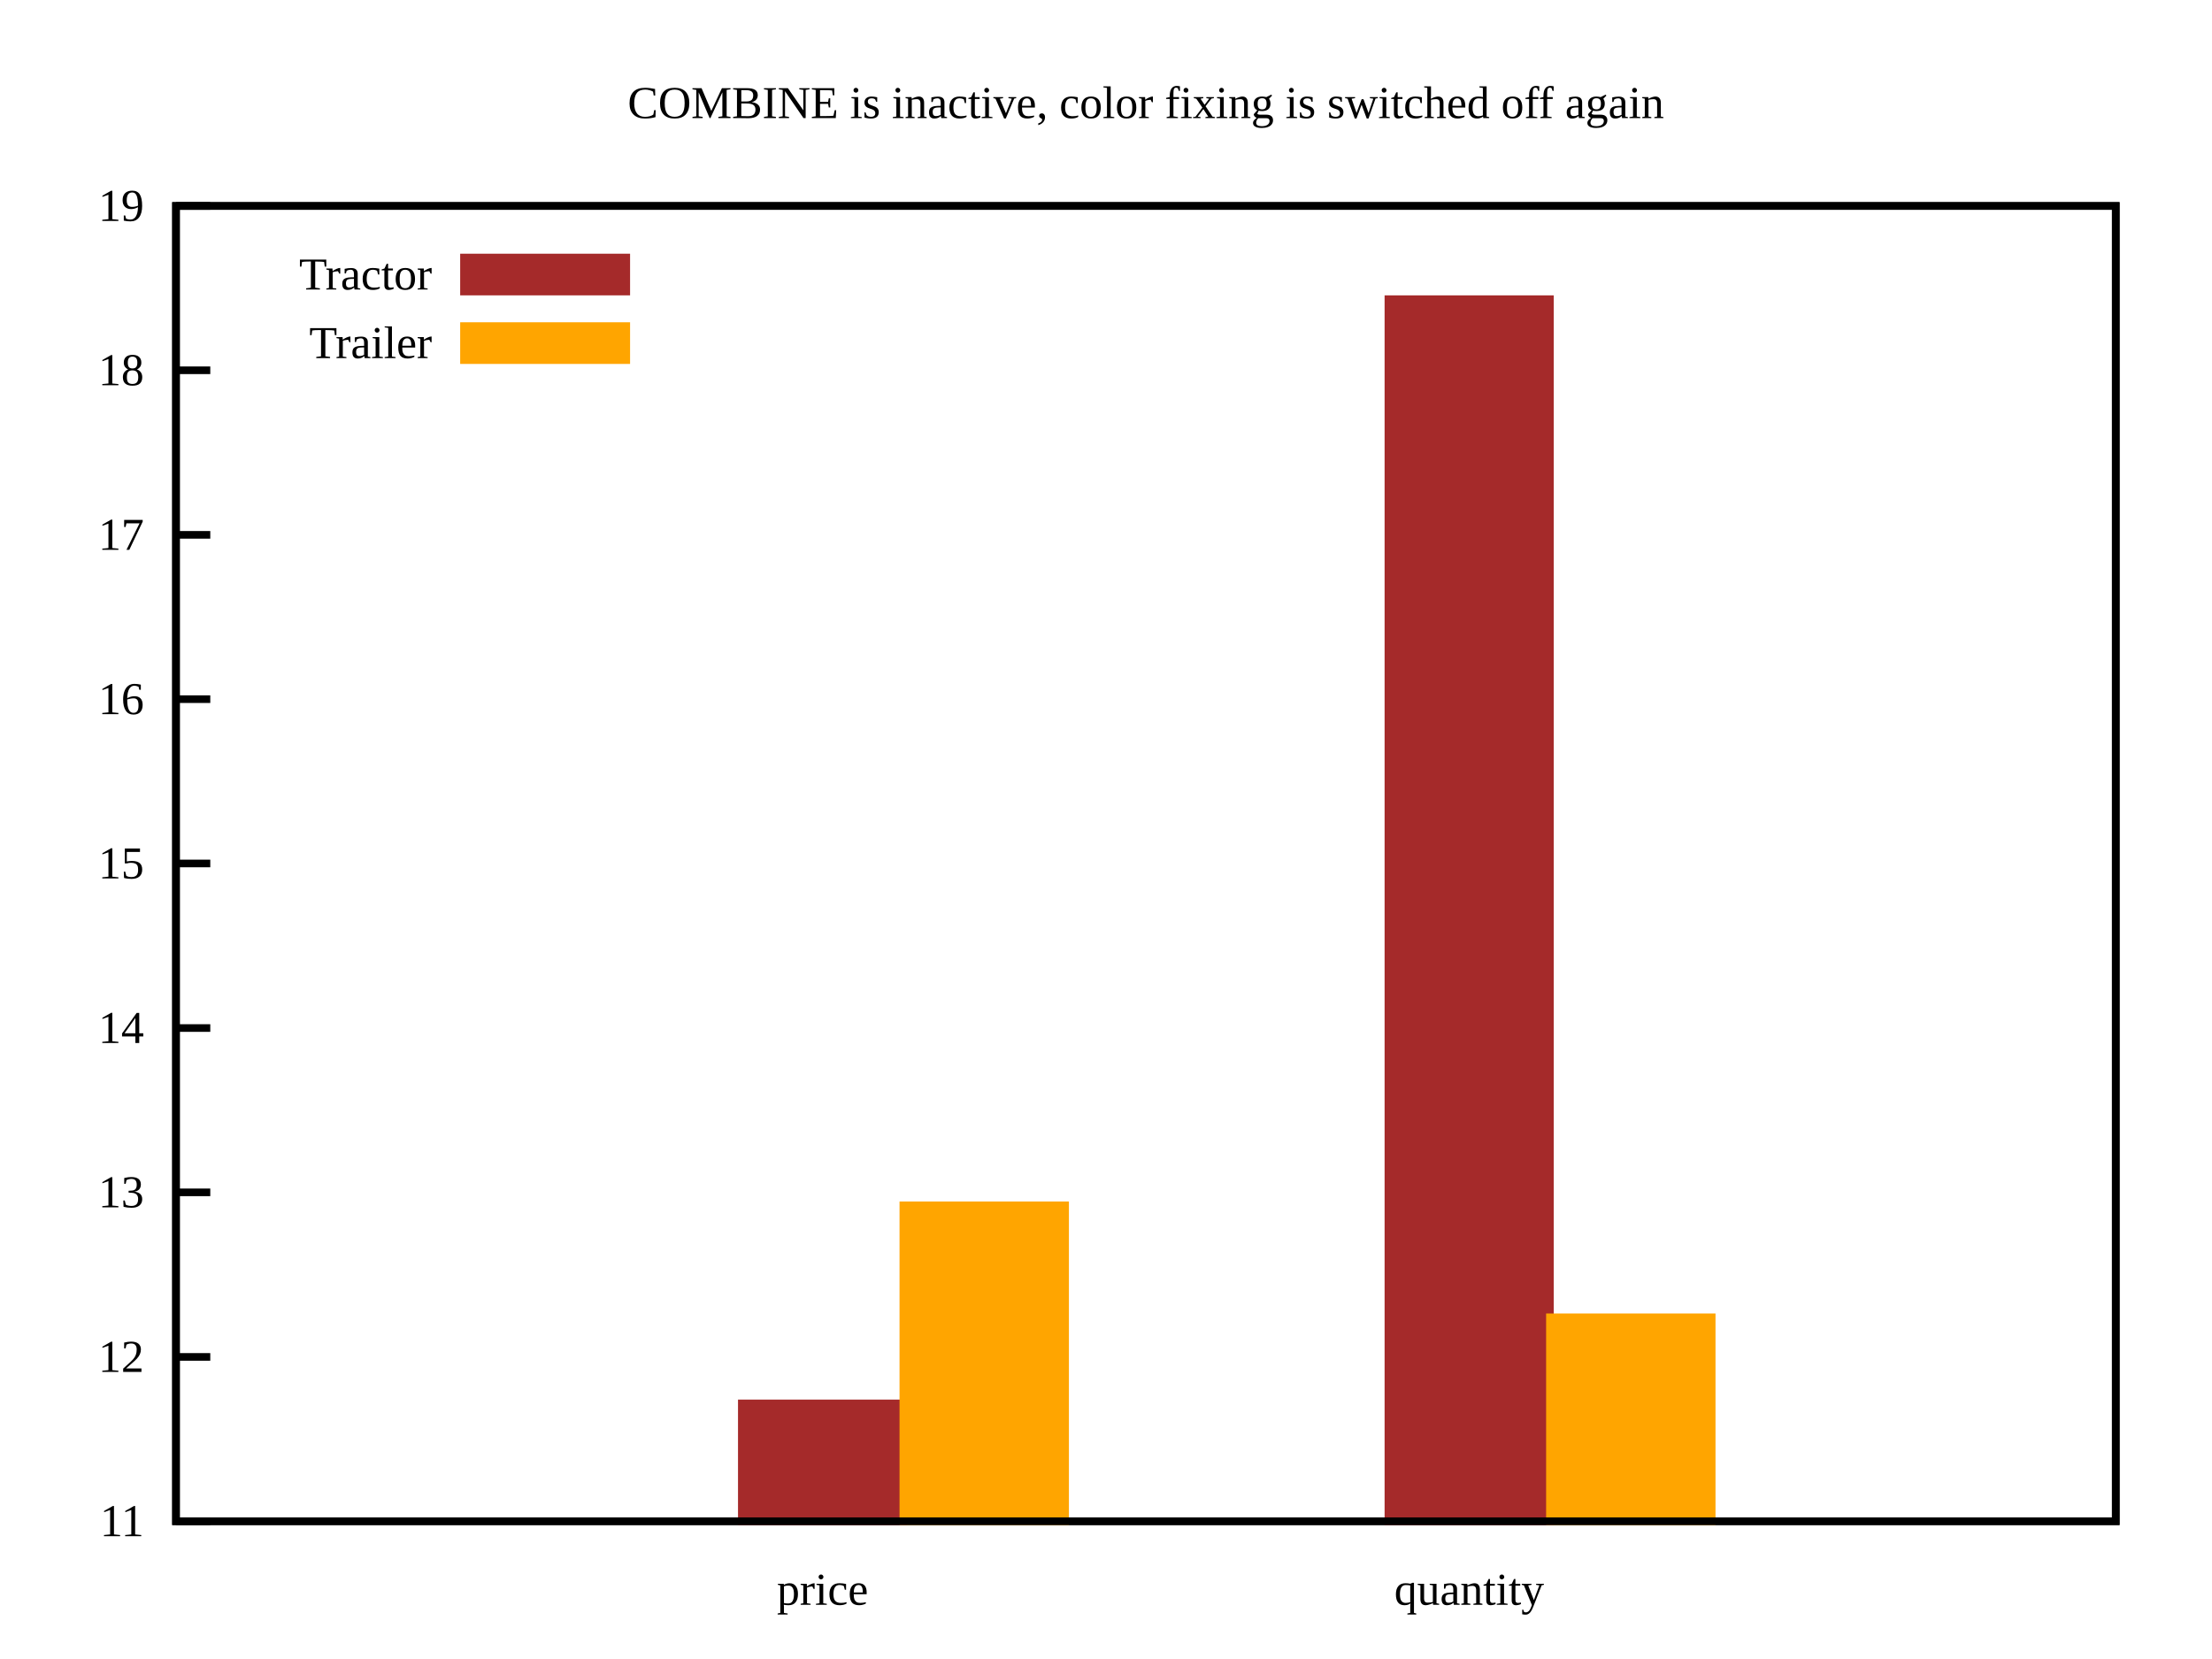
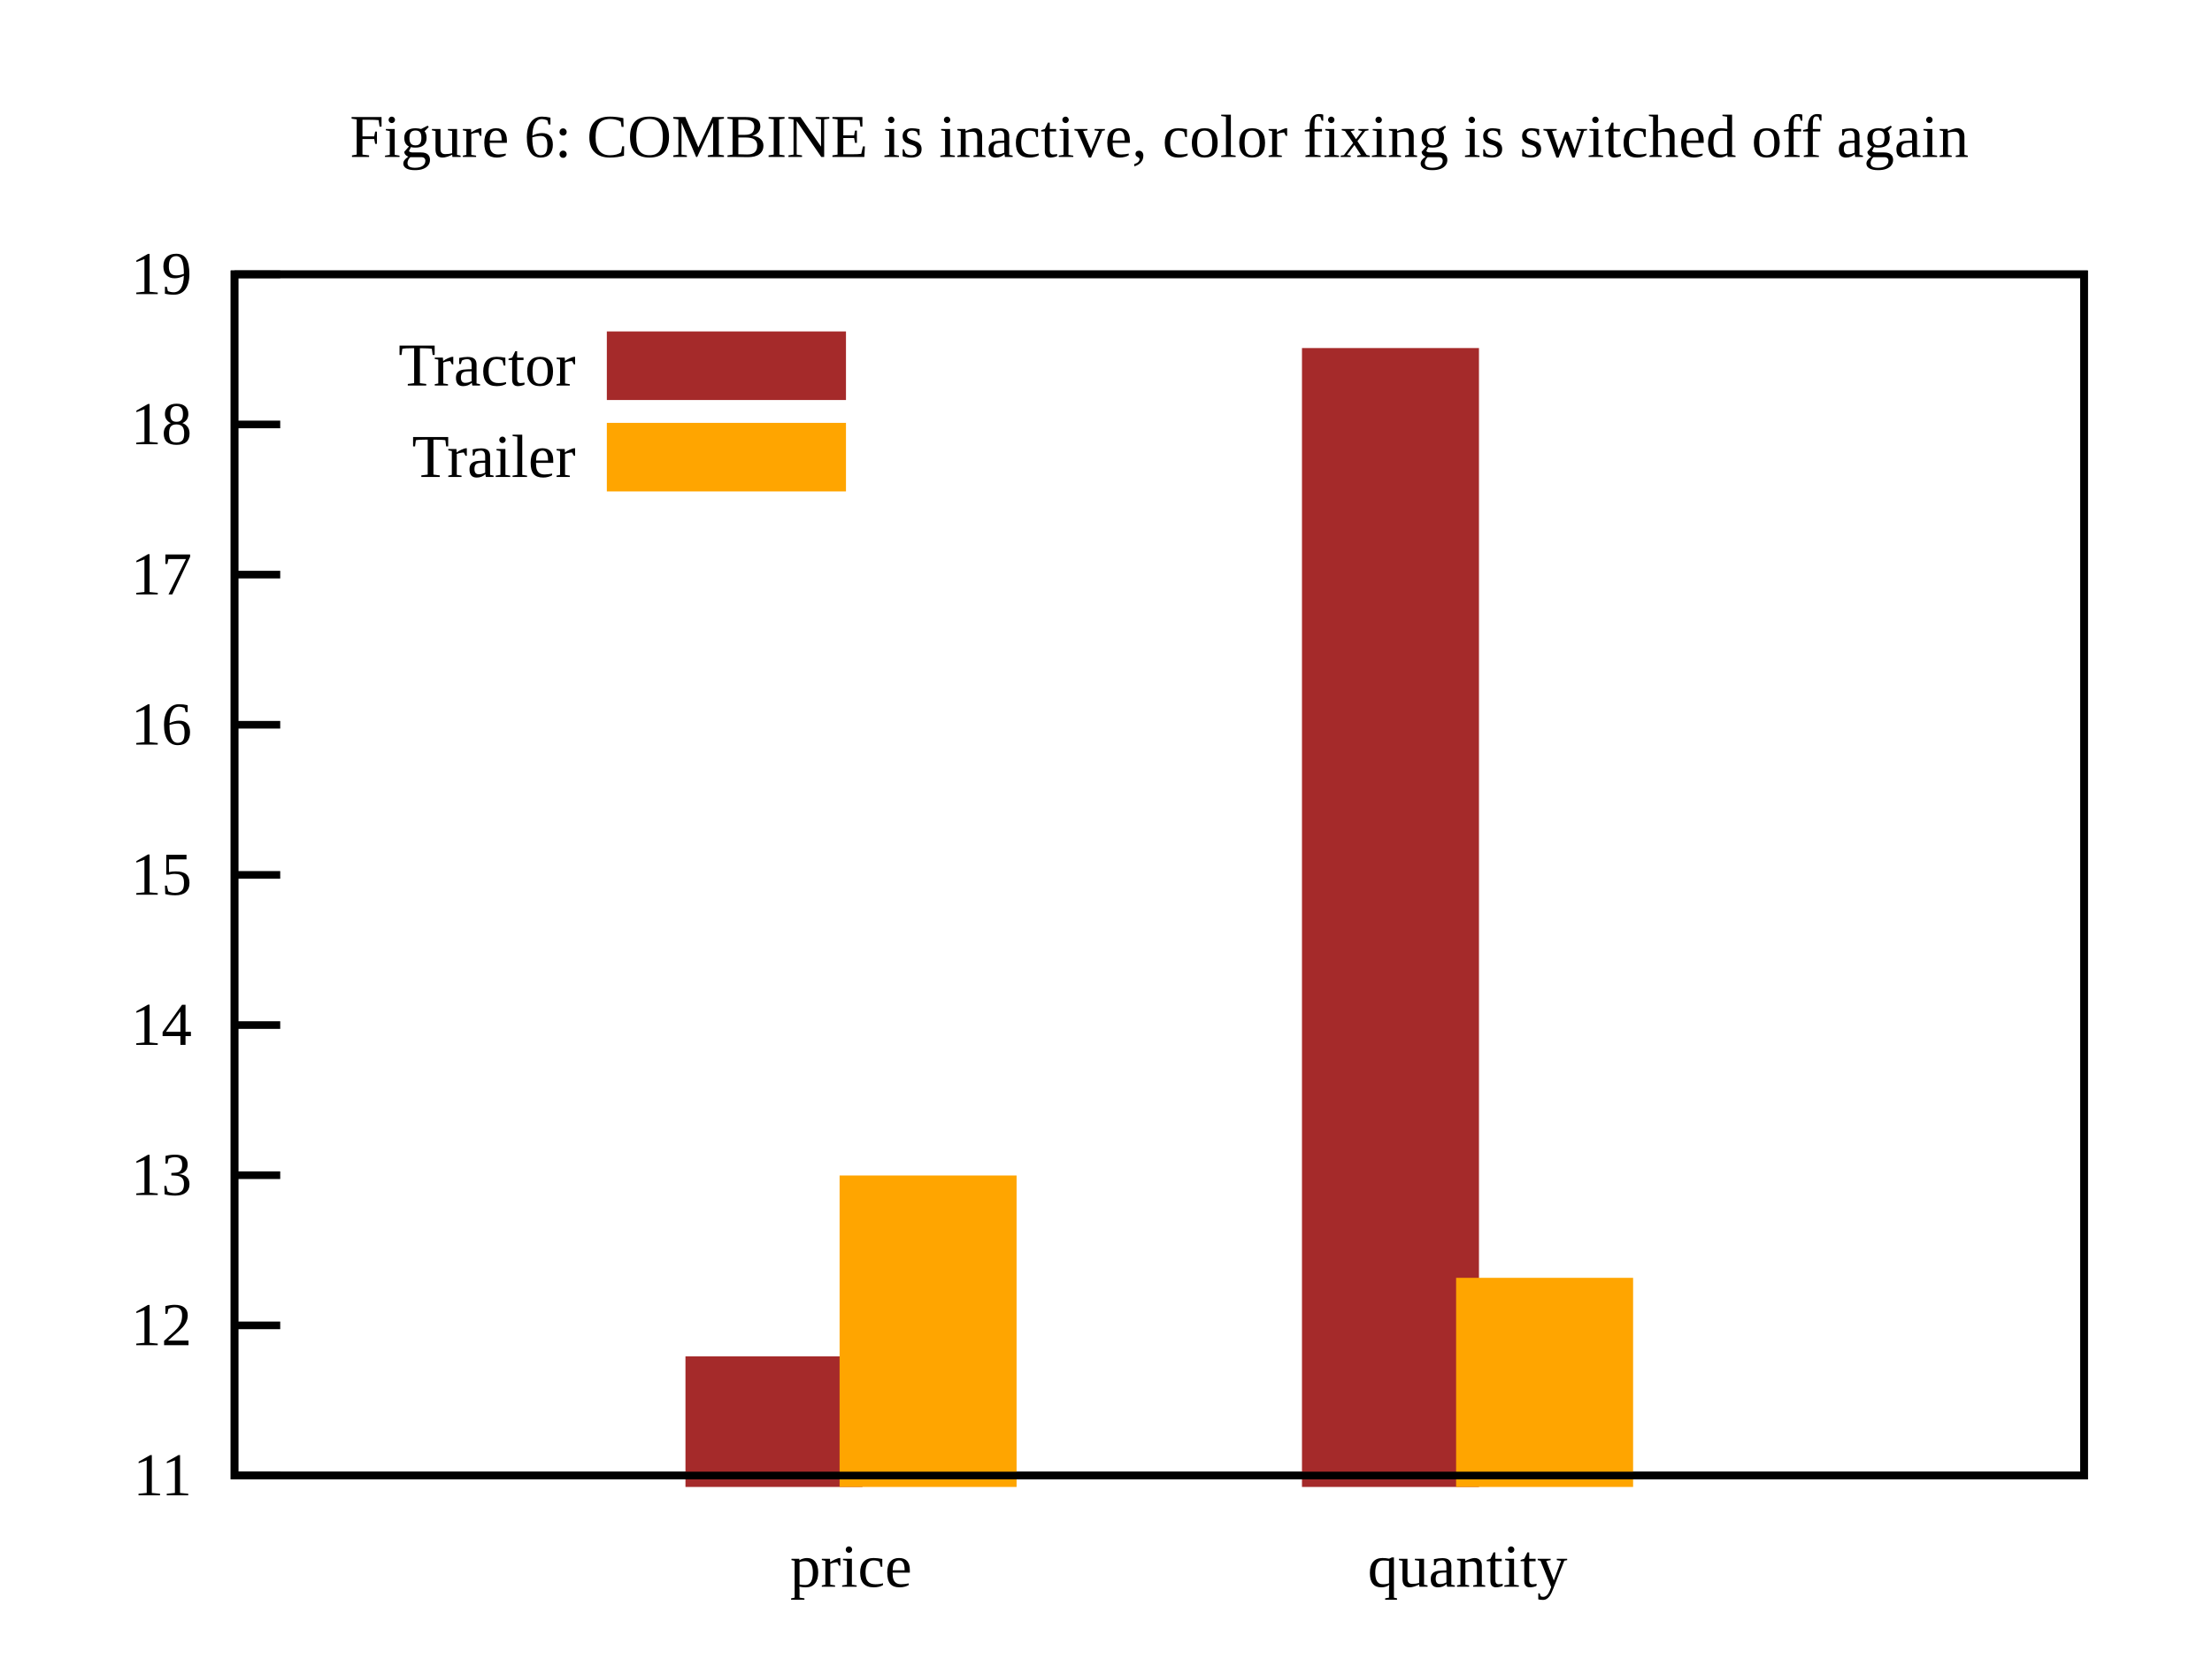
<svg xmlns="http://www.w3.org/2000/svg" xmlns:xlink="http://www.w3.org/1999/xlink" width="871" height="653" viewBox="0 0 871 653">
  <g id="gnuplot_canvas">
    <rect x="0" y="0" width="871" height="653" fill="none" />
    <defs>
-       <circle id="gpDot" r="0.5" stroke-width="0.5" />
-       <path id="gpPt0" stroke-width="0.148" stroke="currentColor" d="M-1,0 h2 M0,-1 v2" />
-       <path id="gpPt1" stroke-width="0.148" stroke="currentColor" d="M-1,-1 L1,1 M1,-1 L-1,1" />
-       <path id="gpPt2" stroke-width="0.148" stroke="currentColor" d="M-1,0 L1,0 M0,-1 L0,1 M-1,-1 L1,1 M-1,1 L1,-1" />
-       <rect id="gpPt3" stroke-width="0.148" stroke="currentColor" x="-1" y="-1" width="2" height="2" />
-       <rect id="gpPt4" stroke-width="0.148" stroke="currentColor" fill="currentColor" x="-1" y="-1" width="2" height="2" />
-       <circle id="gpPt5" stroke-width="0.148" stroke="currentColor" cx="0" cy="0" r="1" />
+       <circle id="gpDot" r="0.5" stroke-width="0.5" stroke="currentColor" />
+       <path id="gpPt0" stroke-width="0.111" stroke="currentColor" d="M-1,0 h2 M0,-1 v2" />
+       <path id="gpPt1" stroke-width="0.111" stroke="currentColor" d="M-1,-1 L1,1 M1,-1 L-1,1" />
+       <path id="gpPt2" stroke-width="0.111" stroke="currentColor" d="M-1,0 L1,0 M0,-1 L0,1 M-1,-1 L1,1 M-1,1 L1,-1" />
+       <rect id="gpPt3" stroke-width="0.111" stroke="currentColor" x="-1" y="-1" width="2" height="2" />
+       <rect id="gpPt4" stroke-width="0.111" stroke="currentColor" fill="currentColor" x="-1" y="-1" width="2" height="2" />
+       <circle id="gpPt5" stroke-width="0.111" stroke="currentColor" cx="0" cy="0" r="1" />
      <use xlink:href="#gpPt5" id="gpPt6" fill="currentColor" stroke="none" />
-       <path id="gpPt7" stroke-width="0.148" stroke="currentColor" d="M0,-1.33 L-1.33,0.67 L1.33,0.67 z" />
+       <path id="gpPt7" stroke-width="0.111" stroke="currentColor" d="M0,-1.33 L-1.33,0.67 L1.33,0.67 z" />
      <use xlink:href="#gpPt7" id="gpPt8" fill="currentColor" stroke="none" />
      <use xlink:href="#gpPt7" id="gpPt9" stroke="currentColor" transform="rotate(180)" />
      <use xlink:href="#gpPt9" id="gpPt10" fill="currentColor" stroke="none" />
      <use xlink:href="#gpPt3" id="gpPt11" stroke="currentColor" transform="rotate(45)" />
      <use xlink:href="#gpPt11" id="gpPt12" fill="currentColor" stroke="none" />
-       <path id="gpPt13" stroke-width="0.148" stroke="currentColor" d="M0,1.330 L1.265,0.411 L0.782,-1.067 L-0.782,-1.076 L-1.265,0.411 z" />
+       <path id="gpPt13" stroke-width="0.111" stroke="currentColor" d="M0,1.330 L1.265,0.411 L0.782,-1.067 L-0.782,-1.076 L-1.265,0.411 z" />
      <use xlink:href="#gpPt13" id="gpPt14" fill="currentColor" stroke="none" />
      <filter id="textbox" filterUnits="objectBoundingBox" x="0" y="0" height="1" width="1">
        <feFlood flood-color="white" flood-opacity="1" result="bgnd" />
        <feComposite in="SourceGraphic" in2="bgnd" operator="atop" />
      </filter>
      <filter id="greybox" filterUnits="objectBoundingBox" x="0" y="0" height="1" width="1">
        <feFlood flood-color="lightgrey" flood-opacity="1" result="grey" />
        <feComposite in="SourceGraphic" in2="grey" operator="atop" />
      </filter>
    </defs>
    <g fill="none" color="white" stroke="currentColor" stroke-width="3.00" stroke-linecap="butt" stroke-linejoin="miter">
</g>
    <g fill="none" color="black" stroke="currentColor" stroke-width="3.00" stroke-linecap="butt" stroke-linejoin="miter">
-       <path stroke="black" d="M69.3,599.0 L82.8,599.0  " />
-       <g transform="translate(56.7,604.9)" stroke="none" fill="black" font-family="Times New Roman" font-size="18.00" text-anchor="end">
+       <path stroke="black" d="M92.34,581.00 L110.34,581.00  " />
+       <g transform="translate(75.55,588.80)" stroke="none" fill="black" font-family="Times New Roman" font-size="24.00" text-anchor="end">
        <text>
          <tspan font-family="Times New Roman"> 11</tspan>
        </text>
      </g>
    </g>
    <g fill="none" color="black" stroke="currentColor" stroke-width="3.00" stroke-linecap="butt" stroke-linejoin="miter">
-       <path stroke="black" d="M69.3,534.3 L82.8,534.3  " />
-       <g transform="translate(56.7,540.2)" stroke="none" fill="black" font-family="Times New Roman" font-size="18.00" text-anchor="end">
+       <path stroke="black" d="M92.34,521.88 L110.34,521.88  " />
+       <g transform="translate(75.55,529.68)" stroke="none" fill="black" font-family="Times New Roman" font-size="24.00" text-anchor="end">
        <text>
          <tspan font-family="Times New Roman"> 12</tspan>
        </text>
      </g>
    </g>
    <g fill="none" color="black" stroke="currentColor" stroke-width="3.00" stroke-linecap="butt" stroke-linejoin="miter">
-       <path stroke="black" d="M69.3,469.5 L82.8,469.5  " />
-       <g transform="translate(56.7,475.4)" stroke="none" fill="black" font-family="Times New Roman" font-size="18.00" text-anchor="end">
+       <path stroke="black" d="M92.34,462.75 L110.34,462.75  " />
+       <g transform="translate(75.55,470.55)" stroke="none" fill="black" font-family="Times New Roman" font-size="24.00" text-anchor="end">
        <text>
          <tspan font-family="Times New Roman"> 13</tspan>
        </text>
      </g>
    </g>
    <g fill="none" color="black" stroke="currentColor" stroke-width="3.00" stroke-linecap="butt" stroke-linejoin="miter">
-       <path stroke="black" d="M69.3,404.8 L82.8,404.8  " />
-       <g transform="translate(56.7,410.7)" stroke="none" fill="black" font-family="Times New Roman" font-size="18.00" text-anchor="end">
+       <path stroke="black" d="M92.34,403.63 L110.34,403.63  " />
+       <g transform="translate(75.55,411.43)" stroke="none" fill="black" font-family="Times New Roman" font-size="24.00" text-anchor="end">
        <text>
          <tspan font-family="Times New Roman"> 14</tspan>
        </text>
      </g>
    </g>
    <g fill="none" color="black" stroke="currentColor" stroke-width="3.00" stroke-linecap="butt" stroke-linejoin="miter">
-       <path stroke="black" d="M69.3,340.0 L82.8,340.0  " />
-       <g transform="translate(56.7,345.9)" stroke="none" fill="black" font-family="Times New Roman" font-size="18.00" text-anchor="end">
+       <path stroke="black" d="M92.34,344.50 L110.34,344.50  " />
+       <g transform="translate(75.55,352.30)" stroke="none" fill="black" font-family="Times New Roman" font-size="24.00" text-anchor="end">
        <text>
          <tspan font-family="Times New Roman"> 15</tspan>
        </text>
      </g>
    </g>
    <g fill="none" color="black" stroke="currentColor" stroke-width="3.00" stroke-linecap="butt" stroke-linejoin="miter">
-       <path stroke="black" d="M69.3,275.3 L82.8,275.3  " />
-       <g transform="translate(56.7,281.2)" stroke="none" fill="black" font-family="Times New Roman" font-size="18.00" text-anchor="end">
+       <path stroke="black" d="M92.34,285.38 L110.34,285.38  " />
+       <g transform="translate(75.55,293.18)" stroke="none" fill="black" font-family="Times New Roman" font-size="24.00" text-anchor="end">
        <text>
          <tspan font-family="Times New Roman"> 16</tspan>
        </text>
      </g>
    </g>
    <g fill="none" color="black" stroke="currentColor" stroke-width="3.00" stroke-linecap="butt" stroke-linejoin="miter">
-       <path stroke="black" d="M69.3,210.6 L82.8,210.6  " />
-       <g transform="translate(56.7,216.5)" stroke="none" fill="black" font-family="Times New Roman" font-size="18.00" text-anchor="end">
+       <path stroke="black" d="M92.34,226.26 L110.34,226.26  " />
+       <g transform="translate(75.55,234.06)" stroke="none" fill="black" font-family="Times New Roman" font-size="24.00" text-anchor="end">
        <text>
          <tspan font-family="Times New Roman"> 17</tspan>
        </text>
      </g>
    </g>
    <g fill="none" color="black" stroke="currentColor" stroke-width="3.00" stroke-linecap="butt" stroke-linejoin="miter">
-       <path stroke="black" d="M69.3,145.8 L82.8,145.8  " />
-       <g transform="translate(56.7,151.7)" stroke="none" fill="black" font-family="Times New Roman" font-size="18.00" text-anchor="end">
+       <path stroke="black" d="M92.34,167.13 L110.34,167.13  " />
+       <g transform="translate(75.55,174.93)" stroke="none" fill="black" font-family="Times New Roman" font-size="24.00" text-anchor="end">
        <text>
          <tspan font-family="Times New Roman"> 18</tspan>
        </text>
      </g>
    </g>
    <g fill="none" color="black" stroke="currentColor" stroke-width="3.00" stroke-linecap="butt" stroke-linejoin="miter">
-       <path stroke="black" d="M69.3,81.1 L82.8,81.1  " />
-       <g transform="translate(56.7,87.0)" stroke="none" fill="black" font-family="Times New Roman" font-size="18.00" text-anchor="end">
+       <path stroke="black" d="M92.34,108.01 L110.34,108.01  " />
+       <g transform="translate(75.55,115.81)" stroke="none" fill="black" font-family="Times New Roman" font-size="24.00" text-anchor="end">
        <text>
          <tspan font-family="Times New Roman"> 19</tspan>
        </text>
      </g>
    </g>
    <g fill="none" color="black" stroke="currentColor" stroke-width="3.00" stroke-linecap="butt" stroke-linejoin="miter">
-       <path stroke="black" d="M323.9,599.0 M323.9,81.1  " />
-       <g transform="translate(323.9,631.9)" stroke="none" fill="black" font-family="Times New Roman" font-size="18.00" text-anchor="middle">
+       <path stroke="black" d="M335.10,581.00 M335.10,108.01  " />
+       <g transform="translate(335.10,624.80)" stroke="none" fill="black" font-family="Times New Roman" font-size="24.00" text-anchor="middle">
        <text>
          <tspan font-family="Times New Roman">price</tspan>
        </text>
      </g>
    </g>
    <g fill="none" color="black" stroke="currentColor" stroke-width="3.00" stroke-linecap="butt" stroke-linejoin="miter">
-       <path stroke="black" d="M578.5,599.0 M578.5,81.1  " />
-       <g transform="translate(578.5,631.9)" stroke="none" fill="black" font-family="Times New Roman" font-size="18.00" text-anchor="middle">
+       <path stroke="black" d="M577.86,581.00 M577.86,108.01  " />
+       <g transform="translate(577.86,624.80)" stroke="none" fill="black" font-family="Times New Roman" font-size="24.00" text-anchor="middle">
        <text>
          <tspan font-family="Times New Roman">quantity</tspan>
        </text>
      </g>
    </g>
    <g fill="none" color="black" stroke="currentColor" stroke-width="3.00" stroke-linecap="butt" stroke-linejoin="miter">
</g>
    <g fill="none" color="black" stroke="currentColor" stroke-width="3.00" stroke-linecap="butt" stroke-linejoin="miter">
-       <path stroke="black" d="M69.3,81.1 L69.3,599.0 L833.1,599.0 L833.1,81.1 L69.3,81.1 Z  " />
+       <path stroke="black" d="M92.34,108.01 L92.34,581.00 L820.62,581.00 L820.62,108.01 L92.34,108.01 Z  " />
    </g>
    <g fill="none" color="black" stroke="currentColor" stroke-width="3.00" stroke-linecap="butt" stroke-linejoin="miter">
-       <g transform="translate(451.2,46.5)" stroke="none" fill="black" font-family="Times New Roman" font-size="18.00" text-anchor="middle">
-         <text>
-           <tspan font-family="Times New Roman">COMBINE is inactive, color fixing is switched off again</tspan>
-         </text>
-       </g>
-     </g>
+ </g>
    <g id="gnuplot_plot_1">
-       <g fill="none" color="black" stroke="currentColor" stroke-width="3.00" stroke-linecap="butt" stroke-linejoin="miter">
-         <g transform="translate(170.1,114.0)" stroke="none" fill="black" font-family="Times New Roman" font-size="18.00" text-anchor="end">
+       <g fill="none" color="white" stroke="black" stroke-width="9.00" stroke-linecap="butt" stroke-linejoin="miter">
+ </g>
+       <g fill="none" color="black" stroke="currentColor" stroke-width="9.00" stroke-linecap="butt" stroke-linejoin="miter">
+         <g transform="translate(226.66,151.81)" stroke="none" fill="black" font-family="Times New Roman" font-size="24.00" text-anchor="end">
          <text>
            <tspan font-family="Times New Roman">Tractor</tspan>
          </text>
        </g>
      </g>
-       <g fill="none" color="black" stroke="currentColor" stroke-width="3.00" stroke-linecap="butt" stroke-linejoin="miter">
+       <g fill="none" color="black" stroke="currentColor" stroke-width="9.00" stroke-linecap="butt" stroke-linejoin="miter">
        <g stroke="none" shape-rendering="crispEdges">
-           <polygon fill="rgb(165,  42,  42)" points="182.7,114.8 246.6,114.8 246.6,101.3 182.7,101.3 " />
+           <polygon fill="rgb(165,  42,  42)" points="243.45,153.01 328.61,153.01 328.61,135.01 243.45,135.01 " />
        </g>
-         <path stroke="rgb(165,  42,  42)" d="M182.7,114.8 L246.6,114.8 L246.6,101.4 L182.7,101.4 L182.7,114.8 Z  " />
+         <path stroke="rgb(165,  42,  42)" d="M243.45,153.01 L328.61,153.01 L328.61,135.01 L243.45,135.01 L243.45,153.01 Z  " />
      </g>
-       <g fill="none" color="black" stroke="currentColor" stroke-width="3.00" stroke-linecap="butt" stroke-linejoin="miter">
+       <g fill="none" color="black" stroke="currentColor" stroke-width="9.00" stroke-linecap="butt" stroke-linejoin="miter">
        <g stroke="none" shape-rendering="crispEdges">
-           <polygon fill="rgb(165,  42,  42)" points="292.1,599.0 355.8,599.0 355.8,552.5 292.1,552.5 " />
+           <polygon fill="rgb(165,  42,  42)" points="274.41,581.00 335.11,581.00 335.11,538.57 274.41,538.57 " />
        </g>
-         <path stroke="rgb(165,  42,  42)" d="M292.1,599.0 L292.1,552.6 L355.7,552.6 L355.7,599.0 L292.1,599.0 Z  " />
+         <path stroke="rgb(165,  42,  42)" d="M274.41,581.00 L274.41,538.58 L335.10,538.58 L335.10,581.00 L274.41,581.00 Z  " />
        <g stroke="none" shape-rendering="crispEdges">
-           <polygon fill="rgb(165,  42,  42)" points="546.7,599.0 610.4,599.0 610.4,117.7 546.7,117.7 " />
+           <polygon fill="rgb(165,  42,  42)" points="517.17,581.00 577.87,581.00 577.87,141.54 517.17,141.54 " />
        </g>
-         <path stroke="rgb(165,  42,  42)" d="M546.7,599.0 L546.7,117.8 L610.3,117.8 L610.3,599.0 L546.7,599.0 Z  " />
+         <path stroke="rgb(165,  42,  42)" d="M517.17,581.00 L517.17,141.55 L577.86,141.55 L577.86,581.00 L517.17,581.00 Z  " />
      </g>
    </g>
    <g id="gnuplot_plot_2">
-       <g fill="none" color="black" stroke="currentColor" stroke-width="3.00" stroke-linecap="butt" stroke-linejoin="miter">
-         <g transform="translate(170.1,141.0)" stroke="none" fill="black" font-family="Times New Roman" font-size="18.00" text-anchor="end">
+       <g fill="none" color="black" stroke="currentColor" stroke-width="9.00" stroke-linecap="butt" stroke-linejoin="miter">
+         <g transform="translate(226.66,187.81)" stroke="none" fill="black" font-family="Times New Roman" font-size="24.00" text-anchor="end">
          <text>
            <tspan font-family="Times New Roman">Trailer</tspan>
          </text>
        </g>
      </g>
-       <g fill="none" color="black" stroke="currentColor" stroke-width="3.00" stroke-linecap="butt" stroke-linejoin="miter">
+       <g fill="none" color="black" stroke="currentColor" stroke-width="9.00" stroke-linecap="butt" stroke-linejoin="miter">
        <g stroke="none" shape-rendering="crispEdges">
-           <polygon fill="rgb(255, 165,   0)" points="182.7,141.8 246.6,141.8 246.6,128.3 182.7,128.3 " />
+           <polygon fill="rgb(255, 165,   0)" points="243.45,189.01 328.61,189.01 328.61,171.01 243.45,171.01 " />
        </g>
-         <path stroke="rgb(255, 165,   0)" d="M182.7,141.8 L246.6,141.8 L246.6,128.4 L182.7,128.4 L182.7,141.8 Z  " />
+         <path stroke="rgb(255, 165,   0)" d="M243.45,189.01 L328.61,189.01 L328.61,171.01 L243.45,171.01 L243.45,189.01 Z  " />
      </g>
-       <g fill="none" color="black" stroke="currentColor" stroke-width="3.00" stroke-linecap="butt" stroke-linejoin="miter">
+       <g fill="none" color="black" stroke="currentColor" stroke-width="9.00" stroke-linecap="butt" stroke-linejoin="miter">
        <g stroke="none" shape-rendering="crispEdges">
-           <polygon fill="rgb(255, 165,   0)" points="355.7,599.0 419.5,599.0 419.5,474.5 355.7,474.5 " />
+           <polygon fill="rgb(255, 165,   0)" points="335.10,581.00 395.80,581.00 395.80,467.35 335.10,467.35 " />
        </g>
-         <path stroke="rgb(255, 165,   0)" d="M355.7,599.0 L355.7,474.6 L419.4,474.6 L419.4,599.0 L355.7,599.0 Z  " />
+         <path stroke="rgb(255, 165,   0)" d="M335.10,581.00 L335.10,467.36 L395.79,467.36 L395.79,581.00 L335.10,581.00 Z  " />
        <g stroke="none" shape-rendering="crispEdges">
-           <polygon fill="rgb(255, 165,   0)" points="610.3,599.0 674.1,599.0 674.1,518.6 610.3,518.6 " />
+           <polygon fill="rgb(255, 165,   0)" points="577.86,581.00 638.56,581.00 638.56,507.65 577.86,507.65 " />
        </g>
-         <path stroke="rgb(255, 165,   0)" d="M610.3,599.0 L610.3,518.7 L674.0,518.7 L674.0,599.0 L610.3,599.0 Z  " />
+         <path stroke="rgb(255, 165,   0)" d="M577.86,581.00 L577.86,507.66 L638.55,507.66 L638.55,581.00 L577.86,581.00 Z  " />
      </g>
    </g>
    <g fill="none" color="white" stroke="rgb(255, 165,   0)" stroke-width="6.00" stroke-linecap="butt" stroke-linejoin="miter">
</g>
    <g fill="none" color="black" stroke="currentColor" stroke-width="6.00" stroke-linecap="butt" stroke-linejoin="miter">
</g>
    <g fill="none" color="black" stroke="black" stroke-width="3.00" stroke-linecap="butt" stroke-linejoin="miter">
</g>
    <g fill="none" color="black" stroke="currentColor" stroke-width="3.00" stroke-linecap="butt" stroke-linejoin="miter">
-       <path stroke="black" d="M69.3,81.1 L69.3,599.0 L833.1,599.0 L833.1,81.1 L69.3,81.1 Z  " />
+       <path stroke="black" d="M92.34,108.01 L92.34,581.00 L820.62,581.00 L820.62,108.01 L92.34,108.01 Z  " />
+     </g>
+     <g fill="none" color="black" stroke="currentColor" stroke-width="3.00" stroke-linecap="butt" stroke-linejoin="miter">
+       <g transform="translate(456.48,61.81)" stroke="none" fill="black" font-family="Times New Roman" font-size="24.00" text-anchor="middle">
+         <text>
+           <tspan font-family="Times New Roman">Figure 6: COMBINE is inactive, color fixing is switched off again</tspan>
+         </text>
+       </g>
    </g>
    <g fill="none" color="black" stroke="currentColor" stroke-width="3.00" stroke-linecap="butt" stroke-linejoin="miter">
</g>
  </g>
</svg>
